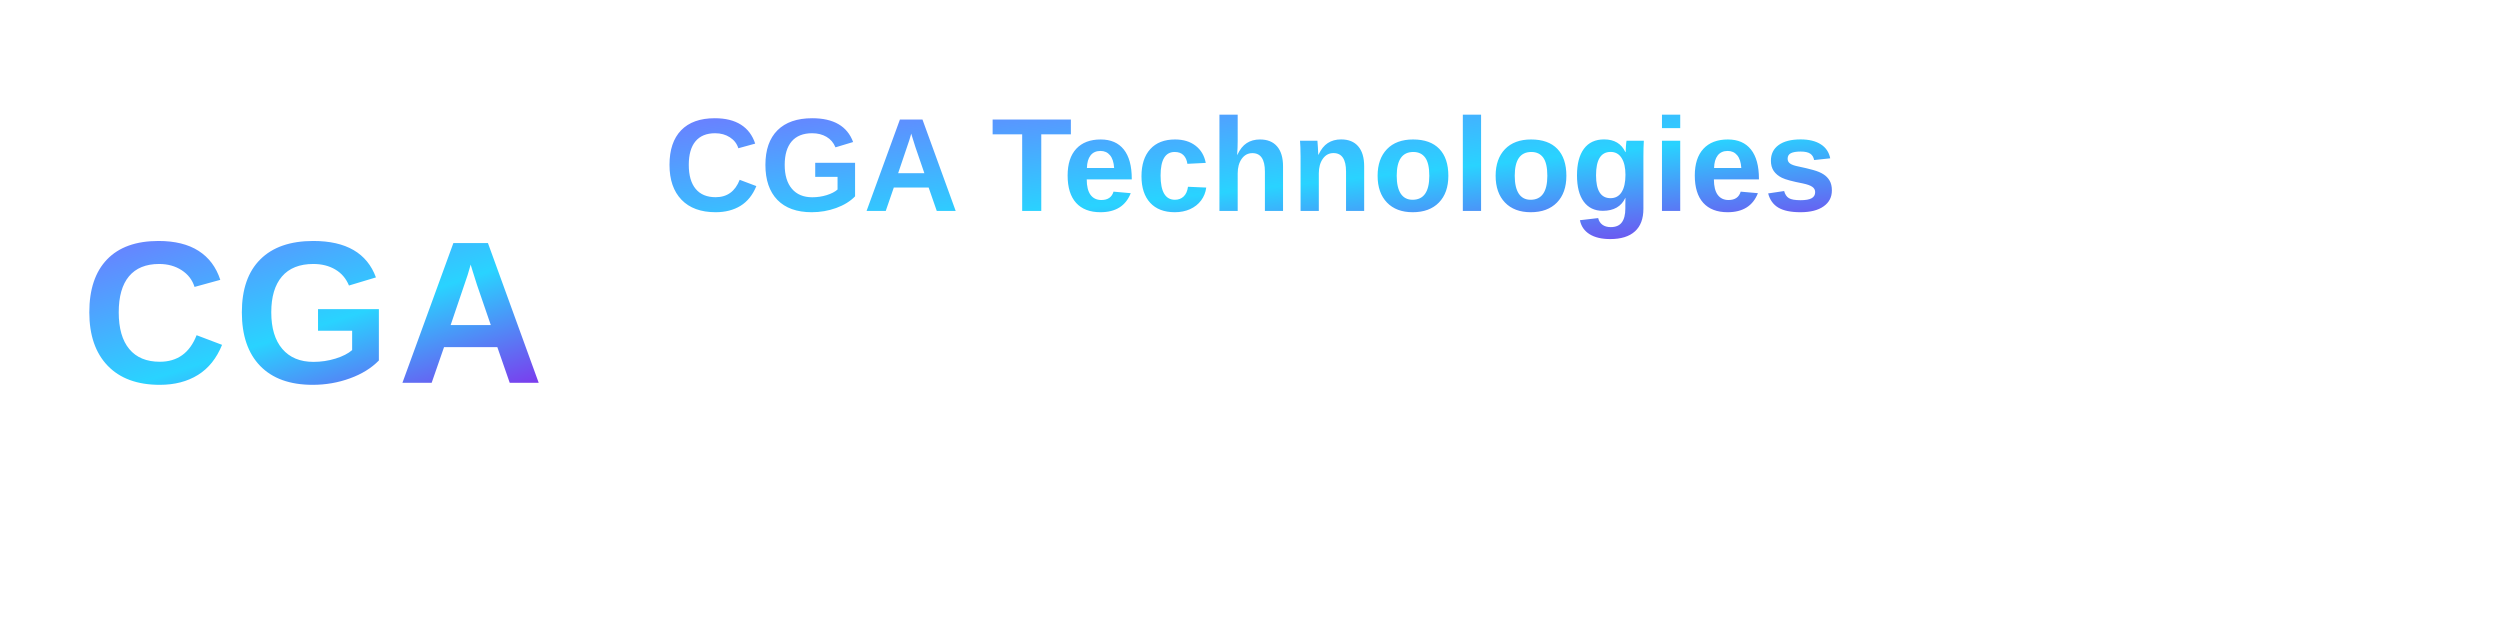
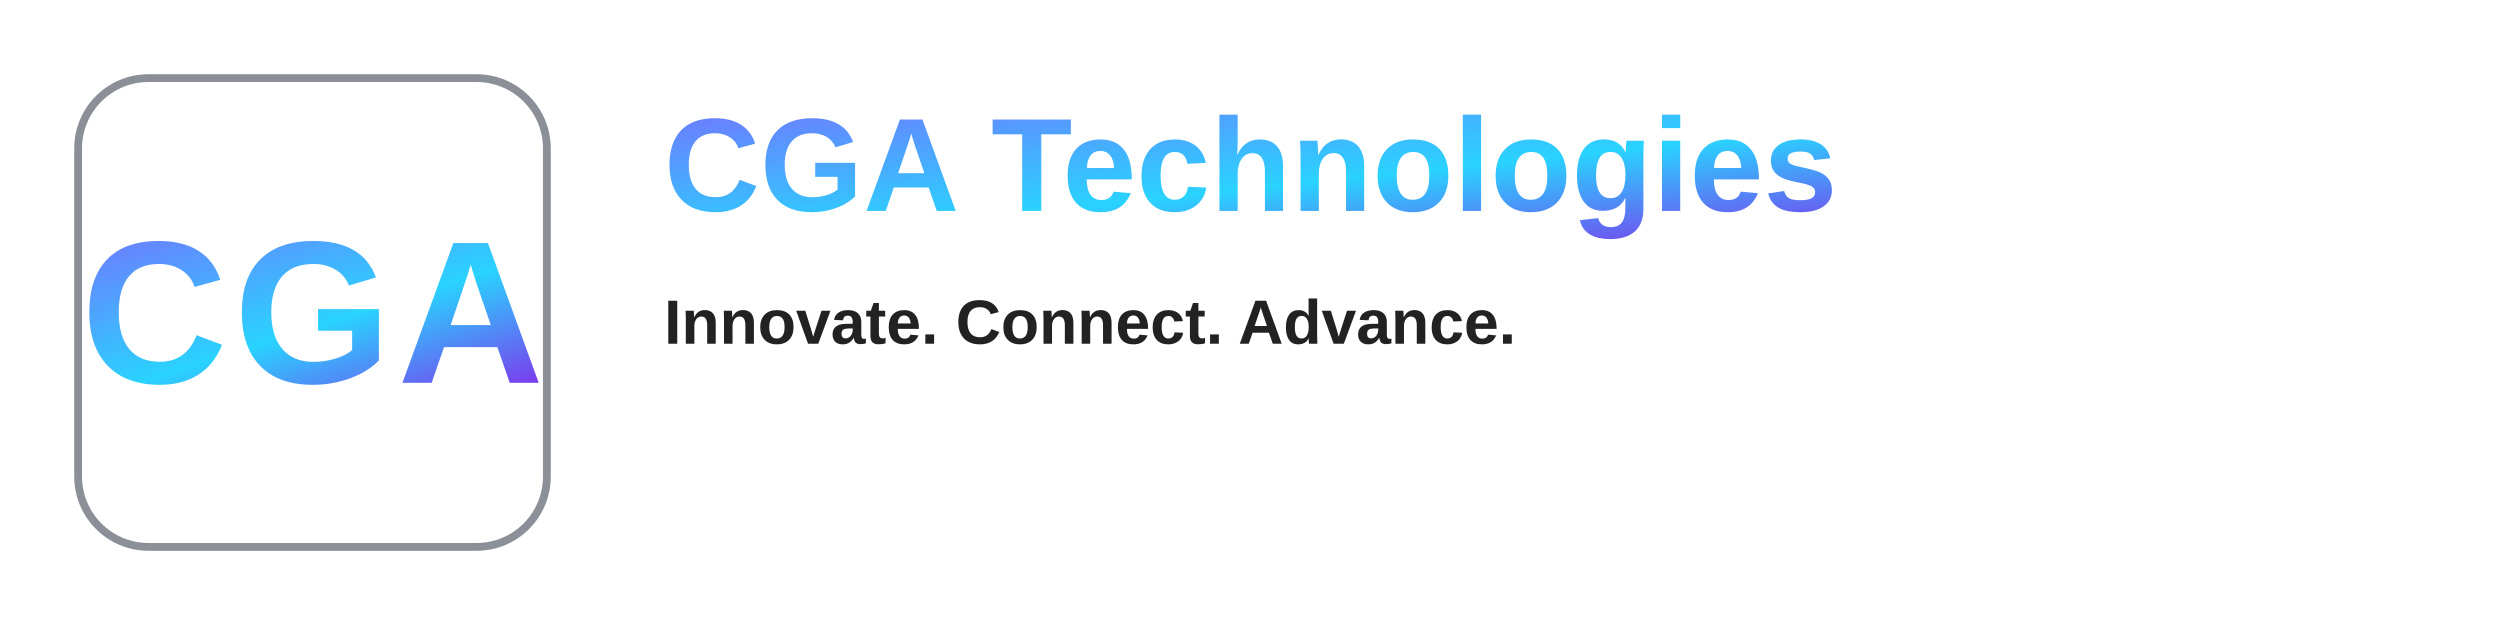
<svg xmlns="http://www.w3.org/2000/svg" width="640" height="160" viewBox="0 0 640 160" role="img" aria-label="CGA Technologies">
  <defs>
    <linearGradient id="g" x1="0" y1="0" x2="1" y2="1">
      <stop offset="0" stop-color="#6d7cff" />
      <stop offset="0.55" stop-color="#29d3ff" />
      <stop offset="1" stop-color="#7c3aed" />
    </linearGradient>
  </defs>
  <g transform="translate(20,20)">
-     <rect x="0" y="0" width="120" height="120" rx="18" fill="rgba(255,255,255,0.06)" stroke="rgba(255,255,255,0.16)" stroke-width="2" />
+     <rect x="0" y="0" width="120" height="120" rx="18" fill="none" stroke="#8a8f98" stroke-width="2" />
    <text x="60" y="78" text-anchor="middle" font-family="Arial, Helvetica, sans-serif" font-size="52" font-weight="800" fill="url(#g)" letter-spacing="1.5">CGA</text>
  </g>
  <g transform="translate(170,54)" font-family="Arial, Helvetica, sans-serif">
    <text x="0" y="0" font-size="34" font-weight="800" fill="url(#g)">CGA Technologies</text>
-     <text x="0" y="34" font-size="16" font-weight="600" fill="rgba(255,255,255,0.85)">Innovate. Connect. Advance.</text>
+     <text x="0" y="34" font-size="16" font-weight="700" fill="#222222">Innovate. Connect. Advance.</text>
  </g>
</svg>
